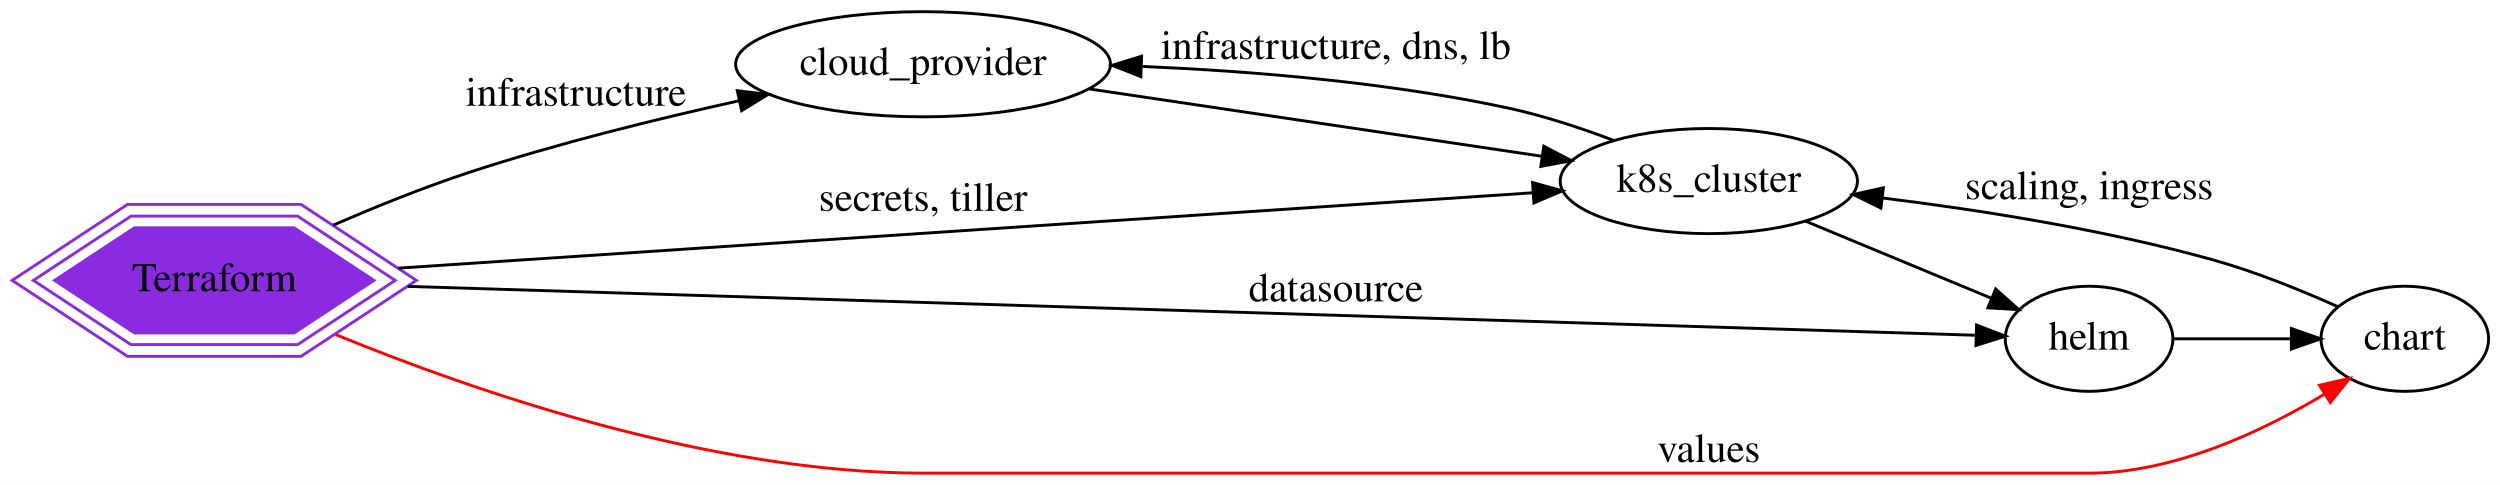
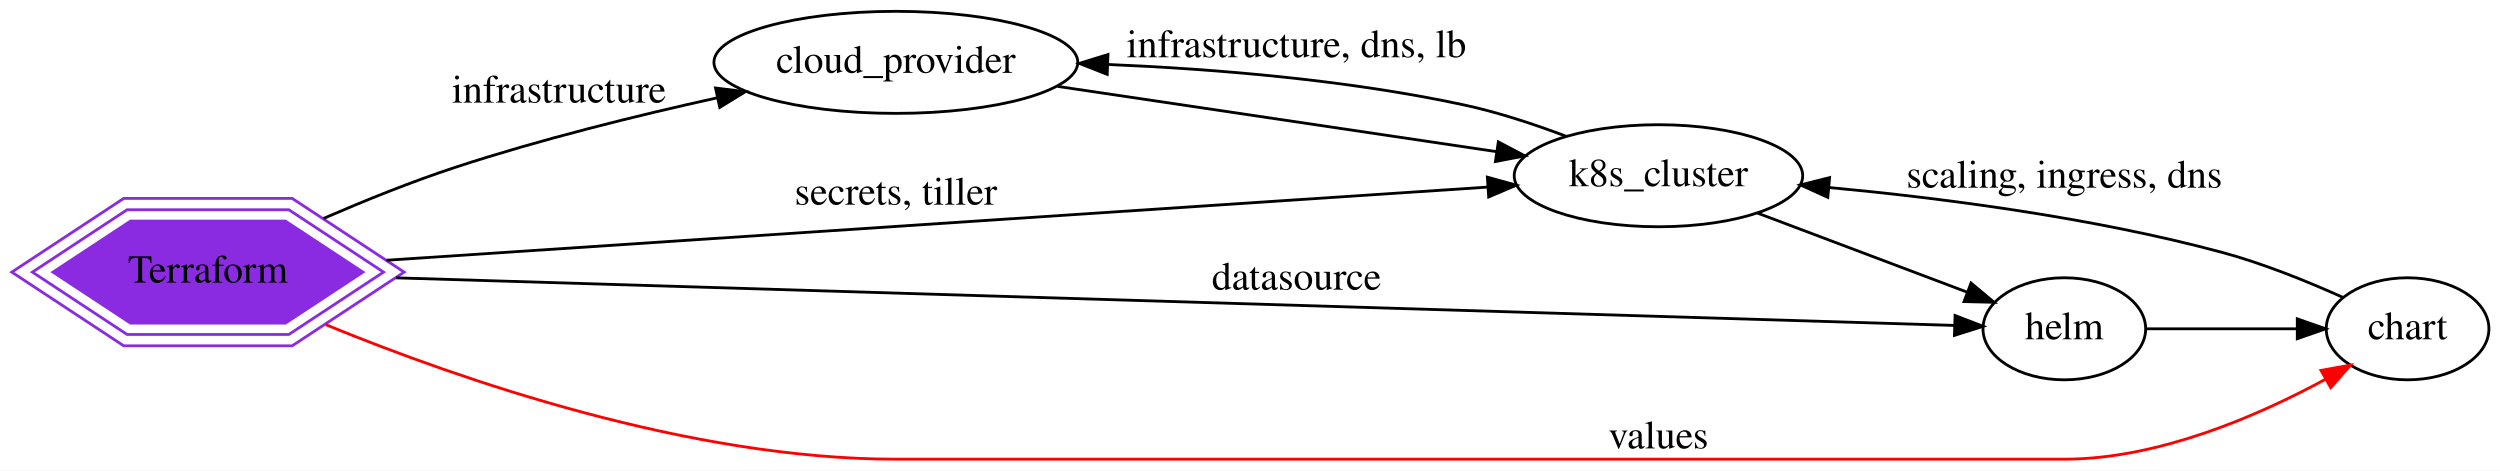
- <svg xmlns="http://www.w3.org/2000/svg" width="856pt" height="166pt" viewBox="0.00 0.00 855.98 166.00">
+ <svg xmlns="http://www.w3.org/2000/svg" width="882pt" height="166pt" viewBox="0.00 0.00 881.98 166.00">
  <g id="graph0" class="graph" transform="scale(1 1) rotate(0) translate(4 162)">
-     <polygon fill="#ffffff" stroke="transparent" points="-4,4 -4,-162 851.981,-162 851.981,4 -4,4" />
+     <polygon fill="#ffffff" stroke="transparent" points="-4,4 -4,-162 877.981,-162 877.981,4 -4,4" />
    <g id="node1" class="node">
      <polygon fill="#8a2be2" stroke="#8a2be2" points="124.024,-66 96.689,-84 42.018,-84 14.683,-66 42.018,-48 96.689,-48 124.024,-66" />
      <polygon fill="none" stroke="#8a2be2" points="131.292,-66 97.883,-88 40.824,-88 7.415,-66 40.824,-44 97.883,-44 131.292,-66" />
      <polygon fill="none" stroke="#8a2be2" points="138.561,-66 99.077,-92 39.63,-92 .146,-66 39.63,-40 99.077,-40 138.561,-66" />
      <text text-anchor="middle" x="69.353" y="-62.3" font-family="Times,serif" font-size="14.00" fill="#000000">Terraform</text>
    </g>
    <g id="node2" class="node">
      <ellipse fill="none" stroke="#000000" cx="312.051" cy="-140" rx="64.189" ry="18" />
      <text text-anchor="middle" x="312.051" y="-136.3" font-family="Times,serif" font-size="14.00" fill="#000000">cloud_provider</text>
    </g>
    <g id="edge4" class="edge">
      <path fill="none" stroke="#000000" d="M110.14,-84.94C124.642,-91.228 141.215,-97.914 156.707,-103 186.631,-112.825 220.589,-121.216 249.107,-127.512" />
      <polygon fill="#000000" stroke="#000000" points="248.437,-130.948 258.952,-129.65 249.923,-124.107 248.437,-130.948" />
      <text text-anchor="middle" x="193.207" y="-125.8" font-family="Times,serif" font-size="14.00" fill="#000000">infrastructure</text>
    </g>
    <g id="node3" class="node">
      <ellipse fill="none" stroke="#000000" cx="581.091" cy="-100" rx="50.892" ry="18" />
      <text text-anchor="middle" x="581.091" y="-96.3" font-family="Times,serif" font-size="14.00" fill="#000000">k8s_cluster</text>
    </g>
    <g id="edge5" class="edge">
      <path fill="none" stroke="#000000" d="M132.359,-70.186C231.697,-76.786 423.426,-89.525 520.953,-96.004" />
      <polygon fill="#000000" stroke="#000000" points="520.735,-99.498 530.945,-96.668 521.199,-92.513 520.735,-99.498" />
      <text text-anchor="middle" x="312.051" y="-89.8" font-family="Times,serif" font-size="14.00" fill="#000000">secrets, tiller</text>
    </g>
    <g id="node4" class="node">
-       <ellipse fill="none" stroke="#000000" cx="711.287" cy="-46" rx="28.695" ry="18" />
-       <text text-anchor="middle" x="711.287" y="-42.3" font-family="Times,serif" font-size="14.00" fill="#000000">helm</text>
+       <ellipse fill="none" stroke="#000000" cx="724.287" cy="-46" rx="28.695" ry="18" />
+       <text text-anchor="middle" x="724.287" y="-42.3" font-family="Times,serif" font-size="14.00" fill="#000000">helm</text>
    </g>
    <g id="edge6" class="edge">
-       <path fill="none" stroke="#000000" d="M135.634,-63.935C268.96,-59.781 565.921,-50.529 672.375,-47.212" />
-       <polygon fill="#000000" stroke="#000000" points="672.769,-50.702 682.655,-46.892 672.551,-43.705 672.769,-50.702" />
-       <text text-anchor="middle" x="453.396" y="-58.8" font-family="Times,serif" font-size="14.00" fill="#000000">datasource</text>
+       <path fill="none" stroke="#000000" d="M135.756,-63.972C271.558,-59.825 577.342,-50.487 685.489,-47.185" />
+       <polygon fill="#000000" stroke="#000000" points="685.734,-50.679 695.622,-46.875 685.52,-43.682 685.734,-50.679" />
+       <text text-anchor="middle" x="453.396" y="-59.8" font-family="Times,serif" font-size="14.00" fill="#000000">datasource</text>
    </g>
    <g id="node5" class="node">
-       <ellipse fill="none" stroke="#000000" cx="819.384" cy="-46" rx="28.695" ry="18" />
-       <text text-anchor="middle" x="819.384" y="-42.3" font-family="Times,serif" font-size="14.00" fill="#000000">chart</text>
+       <ellipse fill="none" stroke="#000000" cx="845.384" cy="-46" rx="28.695" ry="18" />
+       <text text-anchor="middle" x="845.384" y="-42.3" font-family="Times,serif" font-size="14.00" fill="#000000">chart</text>
    </g>
    <g id="edge7" class="edge">
-       <path fill="none" stroke="#ff0000" d="M110.946,-47.44C158.553,-27.919 239.349,0 312.051,0 312.051,0 312.051,0 711.287,0 740.423,0 770.704,-14.325 791.778,-26.987" />
-       <polygon fill="#ff0000" stroke="#ff0000" points="790.163,-30.105 800.496,-32.447 793.879,-24.173 790.163,-30.105" />
+       <path fill="none" stroke="#ff0000" d="M110.946,-47.44C158.553,-27.919 239.349,0 312.051,0 312.051,0 312.051,0 724.287,0 757.443,0 792.573,-15.256 816.407,-28.197" />
+       <polygon fill="#ff0000" stroke="#ff0000" points="814.839,-31.331 825.27,-33.186 818.273,-25.231 814.839,-31.331" />
      <text text-anchor="middle" x="581.091" y="-3.8" font-family="Times,serif" font-size="14.00" fill="#000000">values</text>
    </g>
    <g id="edge1" class="edge">
      <path fill="none" stroke="#000000" d="M369.108,-131.517C414.709,-124.737 478.327,-115.279 523.951,-108.496" />
      <polygon fill="#000000" stroke="#000000" points="524.601,-111.937 533.978,-107.005 523.572,-105.013 524.601,-111.937" />
    </g>
    <g id="edge9" class="edge">
      <path fill="none" stroke="#000000" d="M548.438,-113.956C537.208,-118.195 524.431,-122.411 512.395,-125 471.564,-133.783 425.098,-137.631 387.202,-139.24" />
      <polygon fill="#000000" stroke="#000000" points="386.612,-135.76 376.752,-139.636 386.877,-142.755 386.612,-135.76" />
      <text text-anchor="middle" x="453.396" y="-141.8" font-family="Times,serif" font-size="14.00" fill="#000000">infrastructure, dns, lb</text>
    </g>
    <g id="edge2" class="edge">
-       <path fill="none" stroke="#000000" d="M614.282,-86.234C633.746,-78.161 658.266,-67.991 677.784,-59.896" />
-       <polygon fill="#000000" stroke="#000000" points="679.303,-63.055 687.199,-55.99 676.621,-56.589 679.303,-63.055" />
+       <path fill="none" stroke="#000000" d="M616.121,-86.79C638.624,-78.304 667.715,-67.334 690.059,-58.907" />
+       <polygon fill="#000000" stroke="#000000" points="691.37,-62.154 699.492,-55.35 688.9,-55.604 691.37,-62.154" />
    </g>
    <g id="edge3" class="edge">
-       <path fill="none" stroke="#000000" d="M739.971,-46C752.309,-46 766.929,-46 780.24,-46" />
-       <polygon fill="#000000" stroke="#000000" points="780.566,-49.5 790.566,-46 780.566,-42.5 780.566,-49.5" />
+       <path fill="none" stroke="#000000" d="M752.985,-46C768.855,-46 788.806,-46 806.105,-46" />
+       <polygon fill="#000000" stroke="#000000" points="806.472,-49.5 816.472,-46 806.472,-42.5 806.472,-49.5" />
    </g>
    <g id="edge8" class="edge">
-       <path fill="none" stroke="#000000" d="M796.477,-56.986C784.087,-62.527 768.374,-68.919 753.787,-73 716.841,-83.336 674.27,-90.048 640.639,-94.194" />
-       <polygon fill="#000000" stroke="#000000" points="640.021,-90.743 630.505,-95.4 640.848,-97.694 640.021,-90.743" />
-       <text text-anchor="middle" x="711.287" y="-93.8" font-family="Times,serif" font-size="14.00" fill="#000000">scaling, ingress</text>
+       <path fill="none" stroke="#000000" d="M822.509,-57.105C810.129,-62.679 794.415,-69.065 779.787,-73 734.171,-85.27 681.09,-92.118 641.273,-95.845" />
+       <polygon fill="#000000" stroke="#000000" points="640.838,-92.37 631.19,-96.749 641.463,-99.342 640.838,-92.37" />
+       <text text-anchor="middle" x="724.287" y="-95.8" font-family="Times,serif" font-size="14.00" fill="#000000">scaling, ingress, dns</text>
    </g>
  </g>
</svg>
